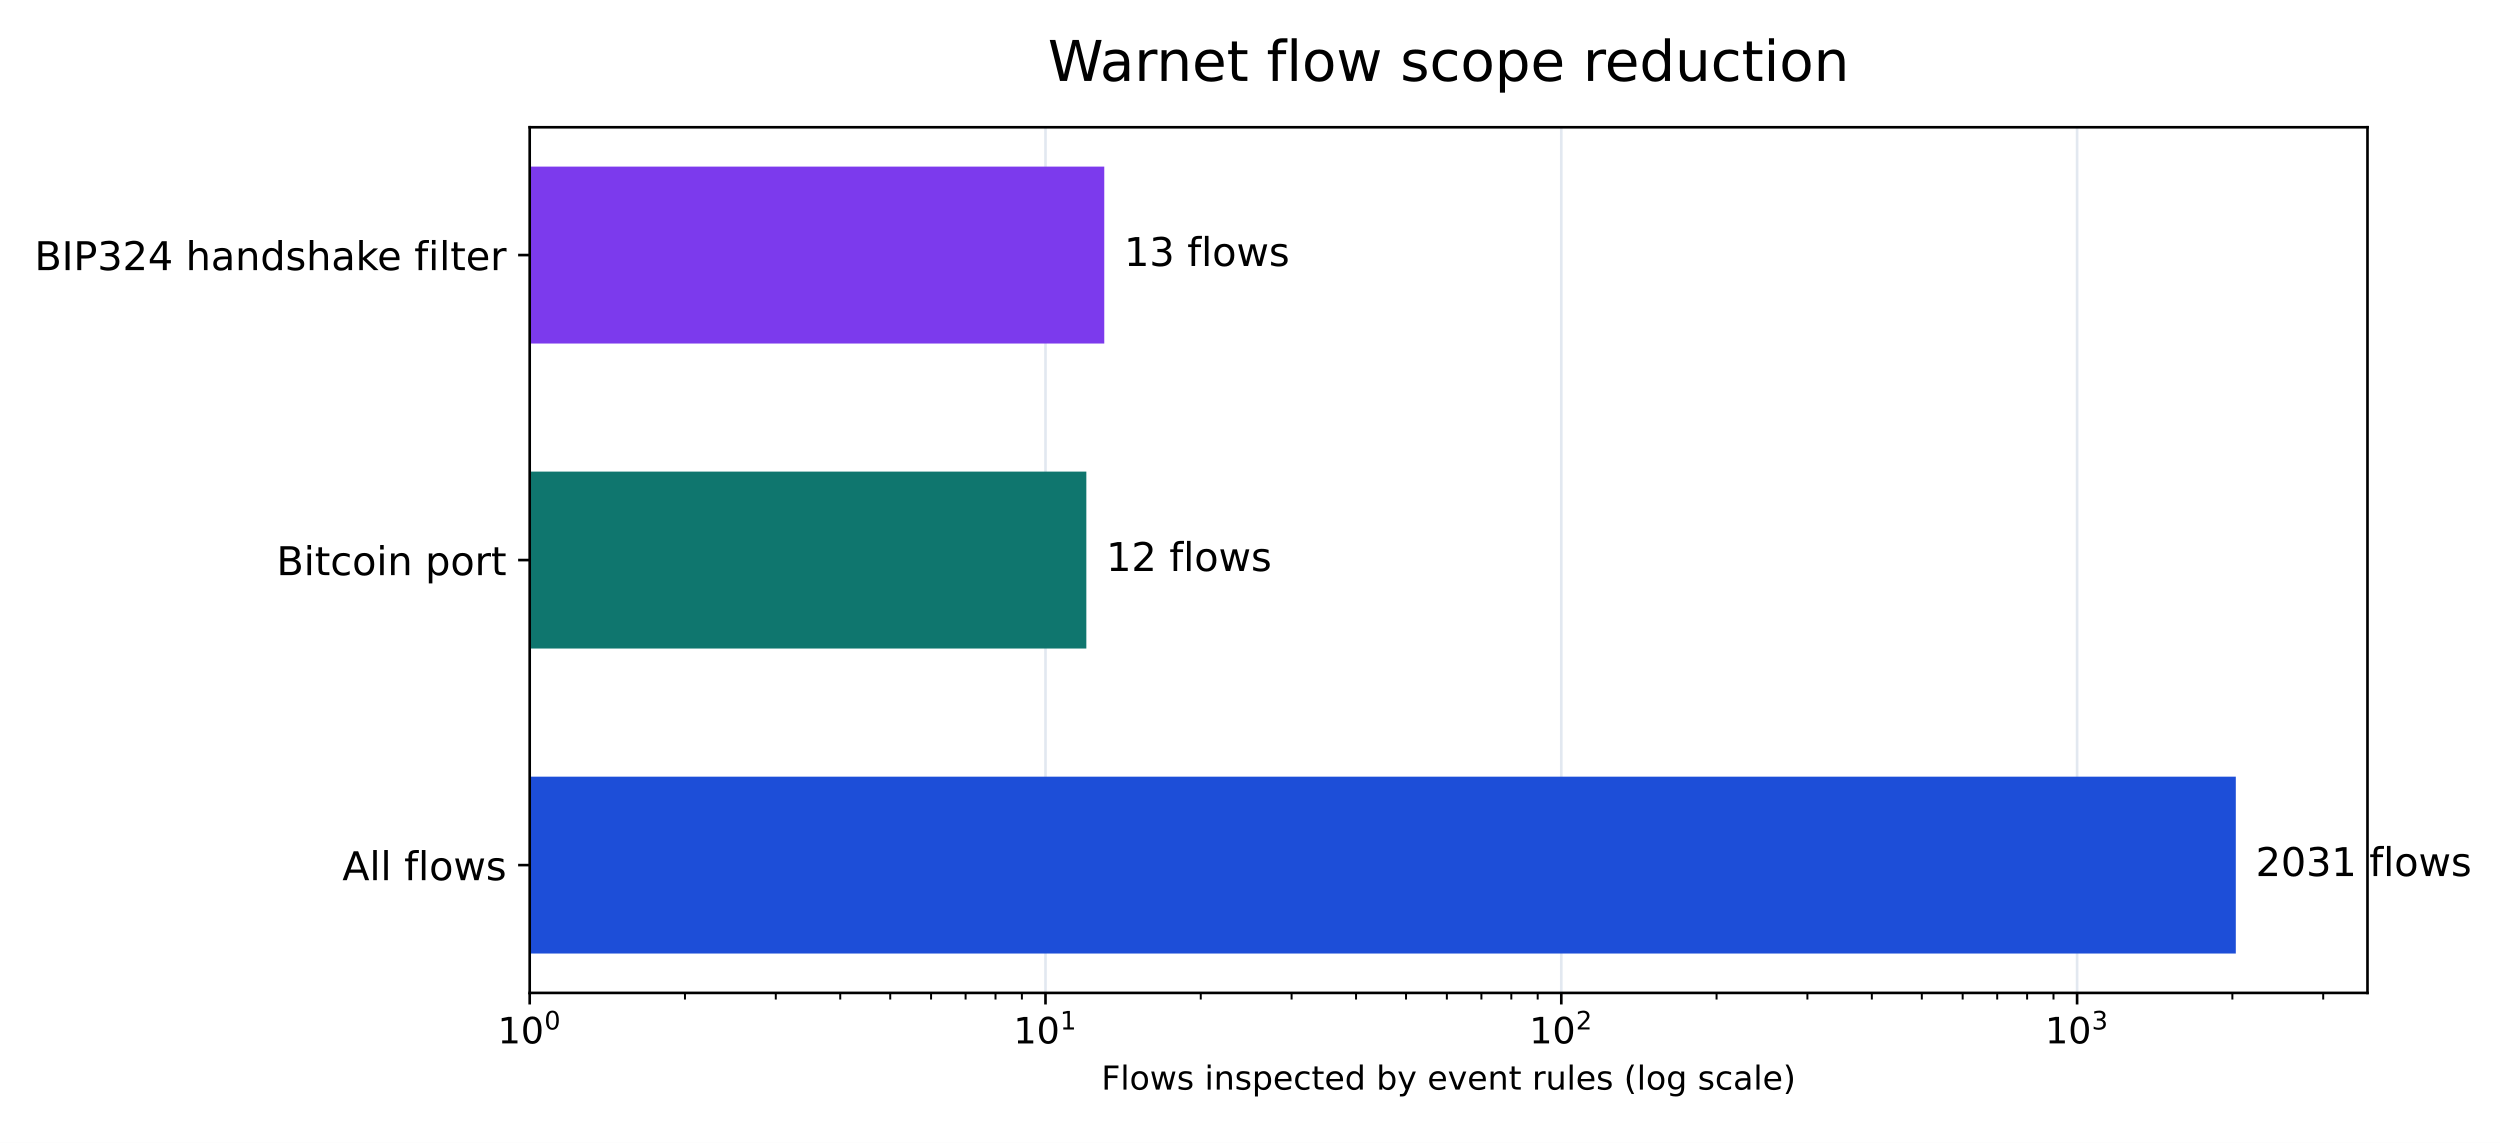
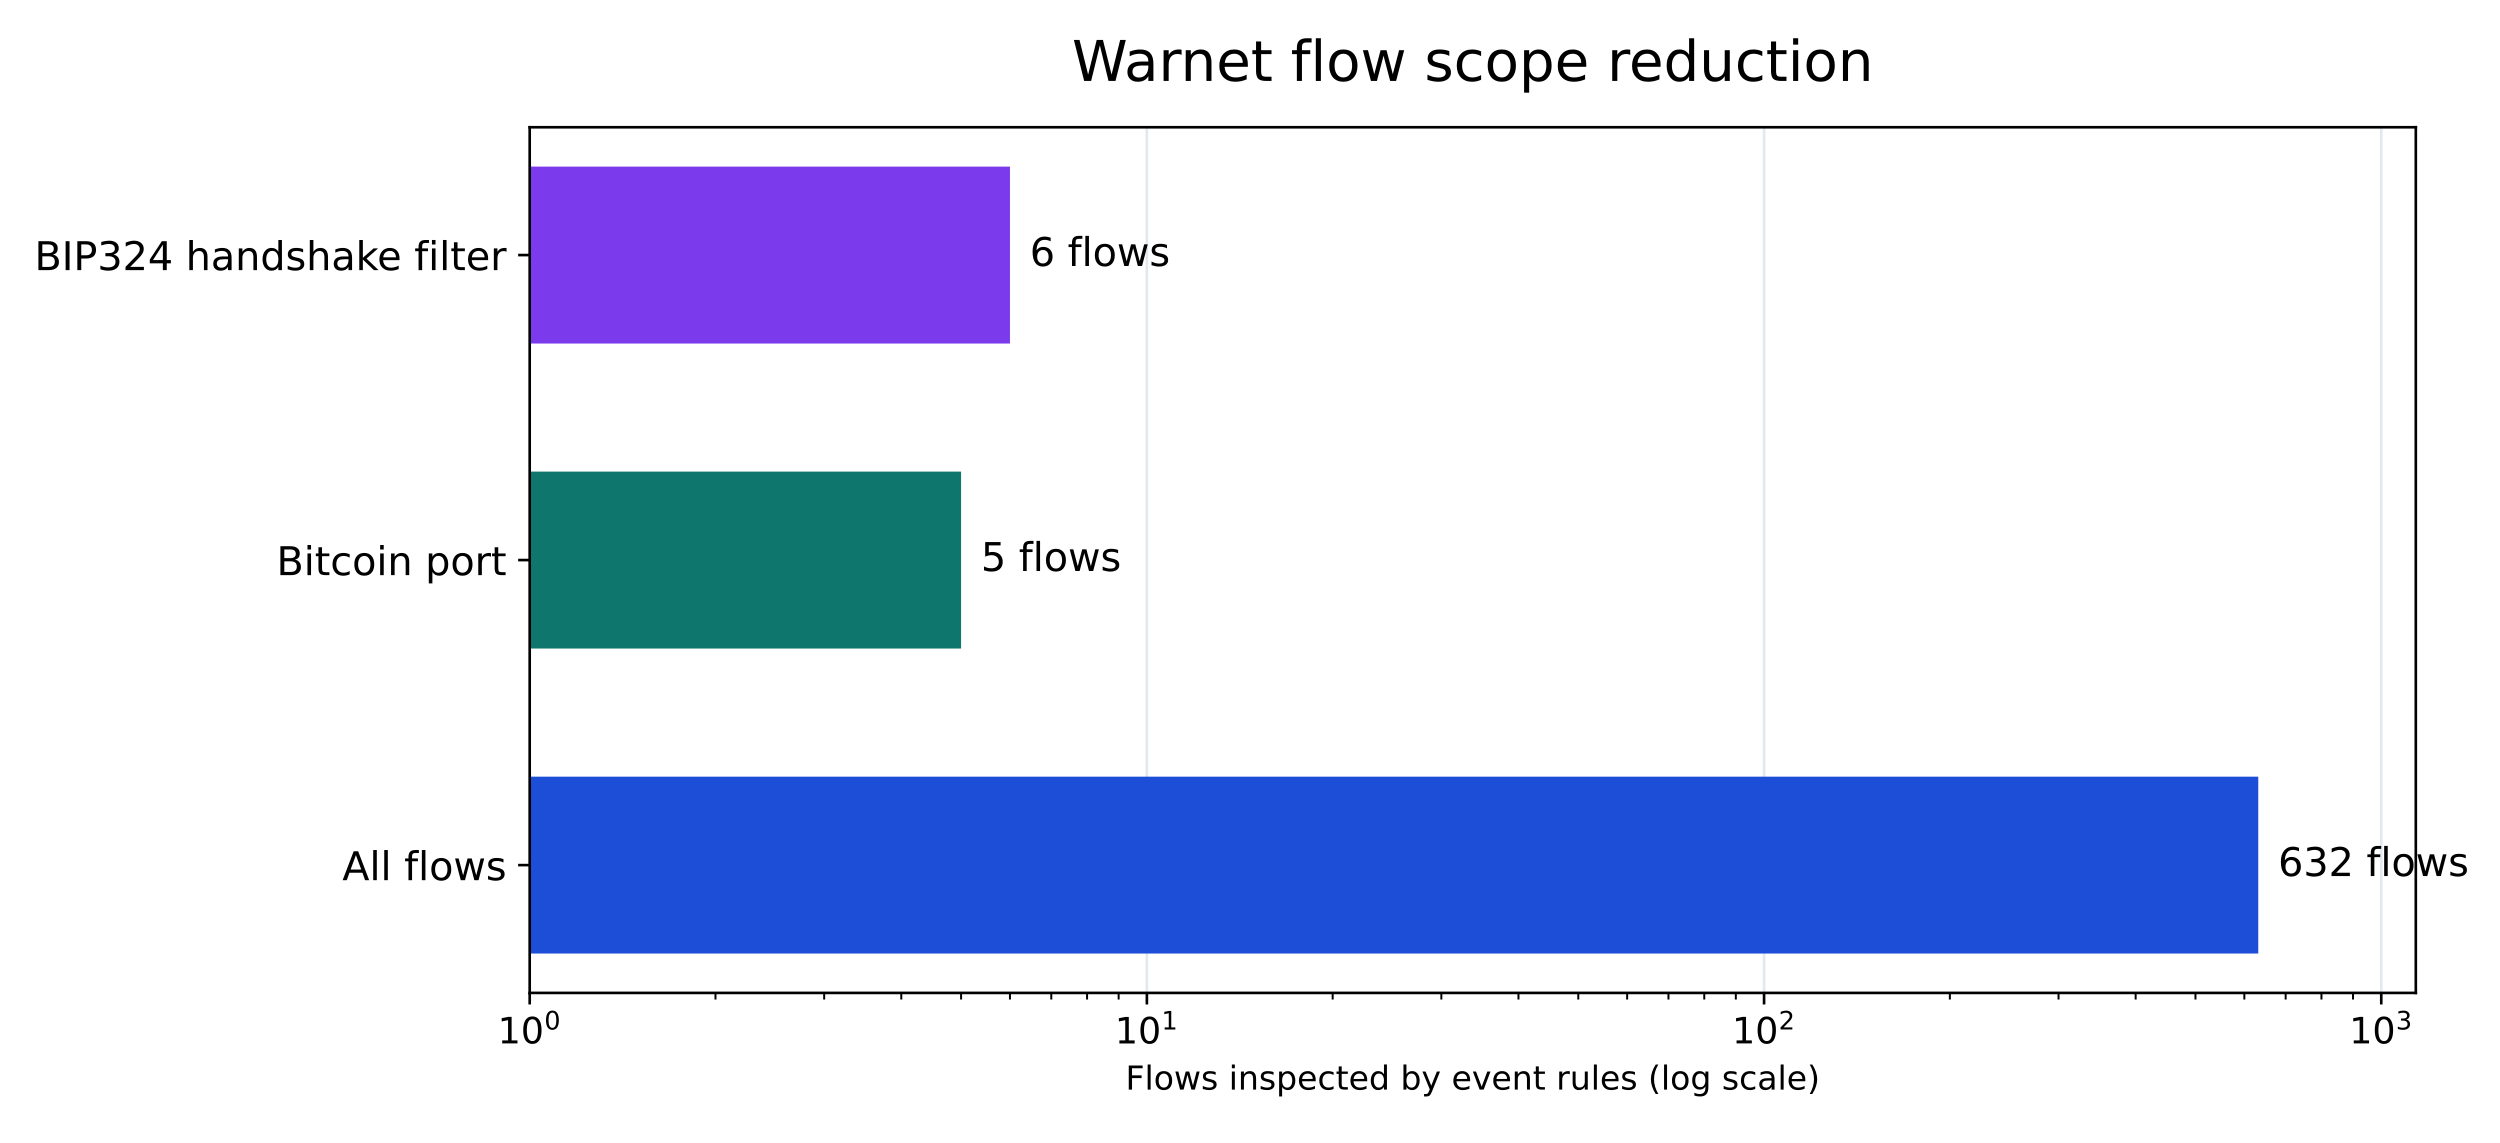
<svg xmlns="http://www.w3.org/2000/svg" xmlns:xlink="http://www.w3.org/1999/xlink" width="756pt" height="345.6pt" viewBox="0 0 756 345.6" version="1.1">
  <defs>
    <style type="text/css">*{stroke-linejoin: round; stroke-linecap: butt}</style>
  </defs>
  <g id="figure_1">
    <g id="patch_1">
      <path d="M 0 345.6 L 756 345.6 L 756 0 L 0 0 z " style="fill: #ffffff" />
    </g>
    <g id="axes_1">
      <g id="patch_2">
-         <path d="M 160.18 300.256 L 715.927 300.256 L 715.927 38.48 L 160.18 38.48 z " style="fill: #ffffff" />
+         <path d="M 160.18 300.256 L 730.541 300.256 L 730.541 38.48 L 160.18 38.48 z " style="fill: #ffffff" />
      </g>
      <g id="matplotlib.axis_1">
        <g id="xtick_1">
          <g id="line2d_1">
-             <path d="M 160.18 300.256 L 160.18 38.48 " clip-path="url(#p679a4823ff)" style="fill: none; stroke: #e2e8f0; stroke-width: 0.8; stroke-linecap: square" />
+             <path d="M 160.18 300.256 L 160.18 38.48 " clip-path="url(#p142f84b30b)" style="fill: none; stroke: #e2e8f0; stroke-width: 0.8; stroke-linecap: square" />
          </g>
          <g id="line2d_2">
            <defs>
-               <path id="m1f6cfcc15a" d="M 0 0 L 0 3.5 " style="stroke: #000000; stroke-width: 0.8" />
+               <path id="me8dff97156" d="M 0 0 L 0 3.5 " style="stroke: #000000; stroke-width: 0.8" />
            </defs>
            <g>
-               <use xlink:href="#m1f6cfcc15a" x="160.18" y="300.256" style="stroke: #000000; stroke-width: 0.8" />
+               <use xlink:href="#me8dff97156" x="160.18" y="300.256" style="stroke: #000000; stroke-width: 0.8" />
            </g>
          </g>
          <g id="text_1">
            <g transform="translate(150.5 315.6143) scale(0.11 -0.11)">
              <defs>
                <path id="DejaVuSans-31" d="M 794 531 L 1825 531 L 1825 4091 L 703 3866 L 703 4441 L 1819 4666 L 2450 4666 L 2450 531 L 3481 531 L 3481 0 L 794 0 L 794 531 z " transform="scale(0.015625)" />
                <path id="DejaVuSans-30" d="M 2034 4250 Q 1547 4250 1301 3770 Q 1056 3291 1056 2328 Q 1056 1369 1301 889 Q 1547 409 2034 409 Q 2525 409 2770 889 Q 3016 1369 3016 2328 Q 3016 3291 2770 3770 Q 2525 4250 2034 4250 z M 2034 4750 Q 2819 4750 3233 4129 Q 3647 3509 3647 2328 Q 3647 1150 3233 529 Q 2819 -91 2034 -91 Q 1250 -91 836 529 Q 422 1150 422 2328 Q 422 3509 836 4129 Q 1250 4750 2034 4750 z " transform="scale(0.015625)" />
              </defs>
              <use xlink:href="#DejaVuSans-31" transform="translate(0 0.765625)" />
              <use xlink:href="#DejaVuSans-30" transform="translate(63.62305 0.765625)" />
              <use xlink:href="#DejaVuSans-30" transform="translate(128.2031 39.04688) scale(0.7)" />
            </g>
          </g>
        </g>
        <g id="xtick_2">
          <g id="line2d_3">
-             <path d="M 316.158 300.256 L 316.158 38.48 " clip-path="url(#p679a4823ff)" style="fill: none; stroke: #e2e8f0; stroke-width: 0.8; stroke-linecap: square" />
+             <path d="M 346.817 300.256 L 346.817 38.48 " clip-path="url(#p142f84b30b)" style="fill: none; stroke: #e2e8f0; stroke-width: 0.8; stroke-linecap: square" />
          </g>
          <g id="line2d_4">
            <g>
-               <use xlink:href="#m1f6cfcc15a" x="316.158" y="300.256" style="stroke: #000000; stroke-width: 0.8" />
+               <use xlink:href="#me8dff97156" x="346.817" y="300.256" style="stroke: #000000; stroke-width: 0.8" />
            </g>
          </g>
          <g id="text_2">
-             <g transform="translate(306.4781 315.6143) scale(0.11 -0.11)">
+             <g transform="translate(337.1372 315.6143) scale(0.11 -0.11)">
              <use xlink:href="#DejaVuSans-31" transform="translate(0 0.684375)" />
              <use xlink:href="#DejaVuSans-30" transform="translate(63.62305 0.684375)" />
              <use xlink:href="#DejaVuSans-31" transform="translate(128.2031 38.96563) scale(0.7)" />
            </g>
          </g>
        </g>
        <g id="xtick_3">
          <g id="line2d_5">
-             <path d="M 472.136 300.256 L 472.136 38.48 " clip-path="url(#p679a4823ff)" style="fill: none; stroke: #e2e8f0; stroke-width: 0.8; stroke-linecap: square" />
+             <path d="M 533.454 300.256 L 533.454 38.48 " clip-path="url(#p142f84b30b)" style="fill: none; stroke: #e2e8f0; stroke-width: 0.8; stroke-linecap: square" />
          </g>
          <g id="line2d_6">
            <g>
-               <use xlink:href="#m1f6cfcc15a" x="472.136" y="300.256" style="stroke: #000000; stroke-width: 0.8" />
+               <use xlink:href="#me8dff97156" x="533.454" y="300.256" style="stroke: #000000; stroke-width: 0.8" />
            </g>
          </g>
          <g id="text_3">
-             <g transform="translate(462.4562 315.6143) scale(0.11 -0.11)">
+             <g transform="translate(523.7744 315.6143) scale(0.11 -0.11)">
              <defs>
                <path id="DejaVuSans-32" d="M 1228 531 L 3431 531 L 3431 0 L 469 0 L 469 531 Q 828 903 1448 1529 Q 2069 2156 2228 2338 Q 2531 2678 2651 2914 Q 2772 3150 2772 3378 Q 2772 3750 2511 3984 Q 2250 4219 1831 4219 Q 1534 4219 1204 4116 Q 875 4013 500 3803 L 500 4441 Q 881 4594 1212 4672 Q 1544 4750 1819 4750 Q 2544 4750 2975 4387 Q 3406 4025 3406 3419 Q 3406 3131 3298 2873 Q 3191 2616 2906 2266 Q 2828 2175 2409 1742 Q 1991 1309 1228 531 z " transform="scale(0.015625)" />
              </defs>
              <use xlink:href="#DejaVuSans-31" transform="translate(0 0.765625)" />
              <use xlink:href="#DejaVuSans-30" transform="translate(63.62305 0.765625)" />
              <use xlink:href="#DejaVuSans-32" transform="translate(128.2031 39.04688) scale(0.7)" />
            </g>
          </g>
        </g>
        <g id="xtick_4">
          <g id="line2d_7">
-             <path d="M 628.114 300.256 L 628.114 38.48 " clip-path="url(#p679a4823ff)" style="fill: none; stroke: #e2e8f0; stroke-width: 0.8; stroke-linecap: square" />
+             <path d="M 720.092 300.256 L 720.092 38.48 " clip-path="url(#p142f84b30b)" style="fill: none; stroke: #e2e8f0; stroke-width: 0.8; stroke-linecap: square" />
          </g>
          <g id="line2d_8">
            <g>
-               <use xlink:href="#m1f6cfcc15a" x="628.114" y="300.256" style="stroke: #000000; stroke-width: 0.8" />
+               <use xlink:href="#me8dff97156" x="720.092" y="300.256" style="stroke: #000000; stroke-width: 0.8" />
            </g>
          </g>
          <g id="text_4">
-             <g transform="translate(618.4343 315.6143) scale(0.11 -0.11)">
+             <g transform="translate(710.4116 315.6143) scale(0.11 -0.11)">
              <defs>
                <path id="DejaVuSans-33" d="M 2597 2516 Q 3050 2419 3304 2112 Q 3559 1806 3559 1356 Q 3559 666 3084 287 Q 2609 -91 1734 -91 Q 1441 -91 1130 -33 Q 819 25 488 141 L 488 750 Q 750 597 1062 519 Q 1375 441 1716 441 Q 2309 441 2620 675 Q 2931 909 2931 1356 Q 2931 1769 2642 2001 Q 2353 2234 1838 2234 L 1294 2234 L 1294 2753 L 1863 2753 Q 2328 2753 2575 2939 Q 2822 3125 2822 3475 Q 2822 3834 2567 4026 Q 2313 4219 1838 4219 Q 1578 4219 1281 4162 Q 984 4106 628 3988 L 628 4550 Q 988 4650 1302 4700 Q 1616 4750 1894 4750 Q 2613 4750 3031 4423 Q 3450 4097 3450 3541 Q 3450 3153 3228 2886 Q 3006 2619 2597 2516 z " transform="scale(0.015625)" />
              </defs>
              <use xlink:href="#DejaVuSans-31" transform="translate(0 0.765625)" />
              <use xlink:href="#DejaVuSans-30" transform="translate(63.62305 0.765625)" />
              <use xlink:href="#DejaVuSans-33" transform="translate(128.2031 39.04688) scale(0.7)" />
            </g>
          </g>
        </g>
        <g id="xtick_5">
          <g id="line2d_9">
            <defs>
-               <path id="m5fbe734940" d="M 0 0 L 0 2 " style="stroke: #000000; stroke-width: 0.6" />
+               <path id="m88377325c7" d="M 0 0 L 0 2 " style="stroke: #000000; stroke-width: 0.6" />
            </defs>
            <g>
-               <use xlink:href="#m5fbe734940" x="207.134" y="300.256" style="stroke: #000000; stroke-width: 0.6" />
+               <use xlink:href="#m88377325c7" x="216.363" y="300.256" style="stroke: #000000; stroke-width: 0.6" />
            </g>
          </g>
        </g>
        <g id="xtick_6">
          <g id="line2d_10">
            <g>
-               <use xlink:href="#m5fbe734940" x="234.6" y="300.256" style="stroke: #000000; stroke-width: 0.6" />
+               <use xlink:href="#m88377325c7" x="249.229" y="300.256" style="stroke: #000000; stroke-width: 0.6" />
            </g>
          </g>
        </g>
        <g id="xtick_7">
          <g id="line2d_11">
            <g>
-               <use xlink:href="#m5fbe734940" x="254.088" y="300.256" style="stroke: #000000; stroke-width: 0.6" />
+               <use xlink:href="#m88377325c7" x="272.547" y="300.256" style="stroke: #000000; stroke-width: 0.6" />
            </g>
          </g>
        </g>
        <g id="xtick_8">
          <g id="line2d_12">
            <g>
-               <use xlink:href="#m5fbe734940" x="269.204" y="300.256" style="stroke: #000000; stroke-width: 0.6" />
+               <use xlink:href="#m88377325c7" x="290.634" y="300.256" style="stroke: #000000; stroke-width: 0.6" />
            </g>
          </g>
        </g>
        <g id="xtick_9">
          <g id="line2d_13">
            <g>
-               <use xlink:href="#m5fbe734940" x="281.555" y="300.256" style="stroke: #000000; stroke-width: 0.6" />
+               <use xlink:href="#m88377325c7" x="305.412" y="300.256" style="stroke: #000000; stroke-width: 0.6" />
            </g>
          </g>
        </g>
        <g id="xtick_10">
          <g id="line2d_14">
            <g>
-               <use xlink:href="#m5fbe734940" x="291.997" y="300.256" style="stroke: #000000; stroke-width: 0.6" />
+               <use xlink:href="#m88377325c7" x="317.907" y="300.256" style="stroke: #000000; stroke-width: 0.6" />
            </g>
          </g>
        </g>
        <g id="xtick_11">
          <g id="line2d_15">
            <g>
-               <use xlink:href="#m5fbe734940" x="301.042" y="300.256" style="stroke: #000000; stroke-width: 0.6" />
+               <use xlink:href="#m88377325c7" x="328.73" y="300.256" style="stroke: #000000; stroke-width: 0.6" />
            </g>
          </g>
        </g>
        <g id="xtick_12">
          <g id="line2d_16">
            <g>
-               <use xlink:href="#m5fbe734940" x="309.021" y="300.256" style="stroke: #000000; stroke-width: 0.6" />
+               <use xlink:href="#m88377325c7" x="338.277" y="300.256" style="stroke: #000000; stroke-width: 0.6" />
            </g>
          </g>
        </g>
        <g id="xtick_13">
          <g id="line2d_17">
            <g>
-               <use xlink:href="#m5fbe734940" x="363.112" y="300.256" style="stroke: #000000; stroke-width: 0.6" />
+               <use xlink:href="#m88377325c7" x="403.001" y="300.256" style="stroke: #000000; stroke-width: 0.6" />
            </g>
          </g>
        </g>
        <g id="xtick_14">
          <g id="line2d_18">
            <g>
-               <use xlink:href="#m5fbe734940" x="390.579" y="300.256" style="stroke: #000000; stroke-width: 0.6" />
+               <use xlink:href="#m88377325c7" x="435.866" y="300.256" style="stroke: #000000; stroke-width: 0.6" />
            </g>
          </g>
        </g>
        <g id="xtick_15">
          <g id="line2d_19">
            <g>
-               <use xlink:href="#m5fbe734940" x="410.066" y="300.256" style="stroke: #000000; stroke-width: 0.6" />
+               <use xlink:href="#m88377325c7" x="459.184" y="300.256" style="stroke: #000000; stroke-width: 0.6" />
            </g>
          </g>
        </g>
        <g id="xtick_16">
          <g id="line2d_20">
            <g>
-               <use xlink:href="#m5fbe734940" x="425.182" y="300.256" style="stroke: #000000; stroke-width: 0.6" />
+               <use xlink:href="#m88377325c7" x="477.271" y="300.256" style="stroke: #000000; stroke-width: 0.6" />
            </g>
          </g>
        </g>
        <g id="xtick_17">
          <g id="line2d_21">
            <g>
-               <use xlink:href="#m5fbe734940" x="437.533" y="300.256" style="stroke: #000000; stroke-width: 0.6" />
+               <use xlink:href="#m88377325c7" x="492.049" y="300.256" style="stroke: #000000; stroke-width: 0.6" />
            </g>
          </g>
        </g>
        <g id="xtick_18">
          <g id="line2d_22">
            <g>
-               <use xlink:href="#m5fbe734940" x="447.975" y="300.256" style="stroke: #000000; stroke-width: 0.6" />
+               <use xlink:href="#m88377325c7" x="504.544" y="300.256" style="stroke: #000000; stroke-width: 0.6" />
            </g>
          </g>
        </g>
        <g id="xtick_19">
          <g id="line2d_23">
            <g>
-               <use xlink:href="#m5fbe734940" x="457.02" y="300.256" style="stroke: #000000; stroke-width: 0.6" />
+               <use xlink:href="#m88377325c7" x="515.367" y="300.256" style="stroke: #000000; stroke-width: 0.6" />
            </g>
          </g>
        </g>
        <g id="xtick_20">
          <g id="line2d_24">
            <g>
-               <use xlink:href="#m5fbe734940" x="464.999" y="300.256" style="stroke: #000000; stroke-width: 0.6" />
+               <use xlink:href="#m88377325c7" x="524.914" y="300.256" style="stroke: #000000; stroke-width: 0.6" />
            </g>
          </g>
        </g>
        <g id="xtick_21">
          <g id="line2d_25">
            <g>
-               <use xlink:href="#m5fbe734940" x="519.09" y="300.256" style="stroke: #000000; stroke-width: 0.6" />
+               <use xlink:href="#m88377325c7" x="589.638" y="300.256" style="stroke: #000000; stroke-width: 0.6" />
            </g>
          </g>
        </g>
        <g id="xtick_22">
          <g id="line2d_26">
            <g>
-               <use xlink:href="#m5fbe734940" x="546.557" y="300.256" style="stroke: #000000; stroke-width: 0.6" />
+               <use xlink:href="#m88377325c7" x="622.503" y="300.256" style="stroke: #000000; stroke-width: 0.6" />
            </g>
          </g>
        </g>
        <g id="xtick_23">
          <g id="line2d_27">
            <g>
-               <use xlink:href="#m5fbe734940" x="566.044" y="300.256" style="stroke: #000000; stroke-width: 0.6" />
+               <use xlink:href="#m88377325c7" x="645.821" y="300.256" style="stroke: #000000; stroke-width: 0.6" />
            </g>
          </g>
        </g>
        <g id="xtick_24">
          <g id="line2d_28">
            <g>
-               <use xlink:href="#m5fbe734940" x="581.16" y="300.256" style="stroke: #000000; stroke-width: 0.6" />
+               <use xlink:href="#m88377325c7" x="663.908" y="300.256" style="stroke: #000000; stroke-width: 0.6" />
            </g>
          </g>
        </g>
        <g id="xtick_25">
          <g id="line2d_29">
            <g>
-               <use xlink:href="#m5fbe734940" x="593.511" y="300.256" style="stroke: #000000; stroke-width: 0.6" />
+               <use xlink:href="#m88377325c7" x="678.686" y="300.256" style="stroke: #000000; stroke-width: 0.6" />
            </g>
          </g>
        </g>
        <g id="xtick_26">
          <g id="line2d_30">
            <g>
-               <use xlink:href="#m5fbe734940" x="603.953" y="300.256" style="stroke: #000000; stroke-width: 0.6" />
+               <use xlink:href="#m88377325c7" x="691.181" y="300.256" style="stroke: #000000; stroke-width: 0.6" />
            </g>
          </g>
        </g>
        <g id="xtick_27">
          <g id="line2d_31">
            <g>
-               <use xlink:href="#m5fbe734940" x="612.998" y="300.256" style="stroke: #000000; stroke-width: 0.6" />
+               <use xlink:href="#m88377325c7" x="702.005" y="300.256" style="stroke: #000000; stroke-width: 0.6" />
            </g>
          </g>
        </g>
        <g id="xtick_28">
          <g id="line2d_32">
            <g>
-               <use xlink:href="#m5fbe734940" x="620.977" y="300.256" style="stroke: #000000; stroke-width: 0.6" />
-             </g>
-           </g>
-         </g>
-         <g id="xtick_29">
-           <g id="line2d_33">
-             <g>
-               <use xlink:href="#m5fbe734940" x="675.068" y="300.256" style="stroke: #000000; stroke-width: 0.6" />
-             </g>
-           </g>
-         </g>
-         <g id="xtick_30">
-           <g id="line2d_34">
-             <g>
-               <use xlink:href="#m5fbe734940" x="702.535" y="300.256" style="stroke: #000000; stroke-width: 0.6" />
+               <use xlink:href="#m88377325c7" x="711.552" y="300.256" style="stroke: #000000; stroke-width: 0.6" />
            </g>
          </g>
        </g>
        <g id="text_5">
-           <g transform="translate(333.0505 329.5004) scale(0.1 -0.1)">
+           <g transform="translate(340.3575 329.5004) scale(0.1 -0.1)">
            <defs>
              <path id="DejaVuSans-46" d="M 628 4666 L 3309 4666 L 3309 4134 L 1259 4134 L 1259 2759 L 3109 2759 L 3109 2228 L 1259 2228 L 1259 0 L 628 0 L 628 4666 z " transform="scale(0.015625)" />
              <path id="DejaVuSans-6c" d="M 603 4863 L 1178 4863 L 1178 0 L 603 0 L 603 4863 z " transform="scale(0.015625)" />
              <path id="DejaVuSans-6f" d="M 1959 3097 Q 1497 3097 1228 2736 Q 959 2375 959 1747 Q 959 1119 1226 758 Q 1494 397 1959 397 Q 2419 397 2687 759 Q 2956 1122 2956 1747 Q 2956 2369 2687 2733 Q 2419 3097 1959 3097 z M 1959 3584 Q 2709 3584 3137 3096 Q 3566 2609 3566 1747 Q 3566 888 3137 398 Q 2709 -91 1959 -91 Q 1206 -91 779 398 Q 353 888 353 1747 Q 353 2609 779 3096 Q 1206 3584 1959 3584 z " transform="scale(0.015625)" />
              <path id="DejaVuSans-77" d="M 269 3500 L 844 3500 L 1563 769 L 2278 3500 L 2956 3500 L 3675 769 L 4391 3500 L 4966 3500 L 4050 0 L 3372 0 L 2619 2869 L 1863 0 L 1184 0 L 269 3500 z " transform="scale(0.015625)" />
              <path id="DejaVuSans-73" d="M 2834 3397 L 2834 2853 Q 2591 2978 2328 3040 Q 2066 3103 1784 3103 Q 1356 3103 1142 2972 Q 928 2841 928 2578 Q 928 2378 1081 2264 Q 1234 2150 1697 2047 L 1894 2003 Q 2506 1872 2764 1633 Q 3022 1394 3022 966 Q 3022 478 2636 193 Q 2250 -91 1575 -91 Q 1294 -91 989 -36 Q 684 19 347 128 L 347 722 Q 666 556 975 473 Q 1284 391 1588 391 Q 1994 391 2212 530 Q 2431 669 2431 922 Q 2431 1156 2273 1281 Q 2116 1406 1581 1522 L 1381 1569 Q 847 1681 609 1914 Q 372 2147 372 2553 Q 372 3047 722 3315 Q 1072 3584 1716 3584 Q 2034 3584 2315 3537 Q 2597 3491 2834 3397 z " transform="scale(0.015625)" />
              <path id="DejaVuSans-20" transform="scale(0.015625)" />
              <path id="DejaVuSans-69" d="M 603 3500 L 1178 3500 L 1178 0 L 603 0 L 603 3500 z M 603 4863 L 1178 4863 L 1178 4134 L 603 4134 L 603 4863 z " transform="scale(0.015625)" />
              <path id="DejaVuSans-6e" d="M 3513 2113 L 3513 0 L 2938 0 L 2938 2094 Q 2938 2591 2744 2837 Q 2550 3084 2163 3084 Q 1697 3084 1428 2787 Q 1159 2491 1159 1978 L 1159 0 L 581 0 L 581 3500 L 1159 3500 L 1159 2956 Q 1366 3272 1645 3428 Q 1925 3584 2291 3584 Q 2894 3584 3203 3211 Q 3513 2838 3513 2113 z " transform="scale(0.015625)" />
              <path id="DejaVuSans-70" d="M 1159 525 L 1159 -1331 L 581 -1331 L 581 3500 L 1159 3500 L 1159 2969 Q 1341 3281 1617 3432 Q 1894 3584 2278 3584 Q 2916 3584 3314 3078 Q 3713 2572 3713 1747 Q 3713 922 3314 415 Q 2916 -91 2278 -91 Q 1894 -91 1617 61 Q 1341 213 1159 525 z M 3116 1747 Q 3116 2381 2855 2742 Q 2594 3103 2138 3103 Q 1681 3103 1420 2742 Q 1159 2381 1159 1747 Q 1159 1113 1420 752 Q 1681 391 2138 391 Q 2594 391 2855 752 Q 3116 1113 3116 1747 z " transform="scale(0.015625)" />
              <path id="DejaVuSans-65" d="M 3597 1894 L 3597 1613 L 953 1613 Q 991 1019 1311 708 Q 1631 397 2203 397 Q 2534 397 2845 478 Q 3156 559 3463 722 L 3463 178 Q 3153 47 2828 -22 Q 2503 -91 2169 -91 Q 1331 -91 842 396 Q 353 884 353 1716 Q 353 2575 817 3079 Q 1281 3584 2069 3584 Q 2775 3584 3186 3129 Q 3597 2675 3597 1894 z M 3022 2063 Q 3016 2534 2758 2815 Q 2500 3097 2075 3097 Q 1594 3097 1305 2825 Q 1016 2553 972 2059 L 3022 2063 z " transform="scale(0.015625)" />
              <path id="DejaVuSans-63" d="M 3122 3366 L 3122 2828 Q 2878 2963 2633 3030 Q 2388 3097 2138 3097 Q 1578 3097 1268 2742 Q 959 2388 959 1747 Q 959 1106 1268 751 Q 1578 397 2138 397 Q 2388 397 2633 464 Q 2878 531 3122 666 L 3122 134 Q 2881 22 2623 -34 Q 2366 -91 2075 -91 Q 1284 -91 818 406 Q 353 903 353 1747 Q 353 2603 823 3093 Q 1294 3584 2113 3584 Q 2378 3584 2631 3529 Q 2884 3475 3122 3366 z " transform="scale(0.015625)" />
              <path id="DejaVuSans-74" d="M 1172 4494 L 1172 3500 L 2356 3500 L 2356 3053 L 1172 3053 L 1172 1153 Q 1172 725 1289 603 Q 1406 481 1766 481 L 2356 481 L 2356 0 L 1766 0 Q 1100 0 847 248 Q 594 497 594 1153 L 594 3053 L 172 3053 L 172 3500 L 594 3500 L 594 4494 L 1172 4494 z " transform="scale(0.015625)" />
              <path id="DejaVuSans-64" d="M 2906 2969 L 2906 4863 L 3481 4863 L 3481 0 L 2906 0 L 2906 525 Q 2725 213 2448 61 Q 2172 -91 1784 -91 Q 1150 -91 751 415 Q 353 922 353 1747 Q 353 2572 751 3078 Q 1150 3584 1784 3584 Q 2172 3584 2448 3432 Q 2725 3281 2906 2969 z M 947 1747 Q 947 1113 1208 752 Q 1469 391 1925 391 Q 2381 391 2643 752 Q 2906 1113 2906 1747 Q 2906 2381 2643 2742 Q 2381 3103 1925 3103 Q 1469 3103 1208 2742 Q 947 2381 947 1747 z " transform="scale(0.015625)" />
              <path id="DejaVuSans-62" d="M 3116 1747 Q 3116 2381 2855 2742 Q 2594 3103 2138 3103 Q 1681 3103 1420 2742 Q 1159 2381 1159 1747 Q 1159 1113 1420 752 Q 1681 391 2138 391 Q 2594 391 2855 752 Q 3116 1113 3116 1747 z M 1159 2969 Q 1341 3281 1617 3432 Q 1894 3584 2278 3584 Q 2916 3584 3314 3078 Q 3713 2572 3713 1747 Q 3713 922 3314 415 Q 2916 -91 2278 -91 Q 1894 -91 1617 61 Q 1341 213 1159 525 L 1159 0 L 581 0 L 581 4863 L 1159 4863 L 1159 2969 z " transform="scale(0.015625)" />
              <path id="DejaVuSans-79" d="M 2059 -325 Q 1816 -950 1584 -1140 Q 1353 -1331 966 -1331 L 506 -1331 L 506 -850 L 844 -850 Q 1081 -850 1212 -737 Q 1344 -625 1503 -206 L 1606 56 L 191 3500 L 800 3500 L 1894 763 L 2988 3500 L 3597 3500 L 2059 -325 z " transform="scale(0.015625)" />
              <path id="DejaVuSans-76" d="M 191 3500 L 800 3500 L 1894 563 L 2988 3500 L 3597 3500 L 2284 0 L 1503 0 L 191 3500 z " transform="scale(0.015625)" />
              <path id="DejaVuSans-72" d="M 2631 2963 Q 2534 3019 2420 3045 Q 2306 3072 2169 3072 Q 1681 3072 1420 2755 Q 1159 2438 1159 1844 L 1159 0 L 581 0 L 581 3500 L 1159 3500 L 1159 2956 Q 1341 3275 1631 3429 Q 1922 3584 2338 3584 Q 2397 3584 2469 3576 Q 2541 3569 2628 3553 L 2631 2963 z " transform="scale(0.015625)" />
              <path id="DejaVuSans-75" d="M 544 1381 L 544 3500 L 1119 3500 L 1119 1403 Q 1119 906 1312 657 Q 1506 409 1894 409 Q 2359 409 2629 706 Q 2900 1003 2900 1516 L 2900 3500 L 3475 3500 L 3475 0 L 2900 0 L 2900 538 Q 2691 219 2414 64 Q 2138 -91 1772 -91 Q 1169 -91 856 284 Q 544 659 544 1381 z M 1991 3584 L 1991 3584 z " transform="scale(0.015625)" />
              <path id="DejaVuSans-28" d="M 1984 4856 Q 1566 4138 1362 3434 Q 1159 2731 1159 2009 Q 1159 1288 1364 580 Q 1569 -128 1984 -844 L 1484 -844 Q 1016 -109 783 600 Q 550 1309 550 2009 Q 550 2706 781 3412 Q 1013 4119 1484 4856 L 1984 4856 z " transform="scale(0.015625)" />
              <path id="DejaVuSans-67" d="M 2906 1791 Q 2906 2416 2648 2759 Q 2391 3103 1925 3103 Q 1463 3103 1205 2759 Q 947 2416 947 1791 Q 947 1169 1205 825 Q 1463 481 1925 481 Q 2391 481 2648 825 Q 2906 1169 2906 1791 z M 3481 434 Q 3481 -459 3084 -895 Q 2688 -1331 1869 -1331 Q 1566 -1331 1297 -1286 Q 1028 -1241 775 -1147 L 775 -588 Q 1028 -725 1275 -790 Q 1522 -856 1778 -856 Q 2344 -856 2625 -561 Q 2906 -266 2906 331 L 2906 616 Q 2728 306 2450 153 Q 2172 0 1784 0 Q 1141 0 747 490 Q 353 981 353 1791 Q 353 2603 747 3093 Q 1141 3584 1784 3584 Q 2172 3584 2450 3431 Q 2728 3278 2906 2969 L 2906 3500 L 3481 3500 L 3481 434 z " transform="scale(0.015625)" />
              <path id="DejaVuSans-61" d="M 2194 1759 Q 1497 1759 1228 1600 Q 959 1441 959 1056 Q 959 750 1161 570 Q 1363 391 1709 391 Q 2188 391 2477 730 Q 2766 1069 2766 1631 L 2766 1759 L 2194 1759 z M 3341 1997 L 3341 0 L 2766 0 L 2766 531 Q 2569 213 2275 61 Q 1981 -91 1556 -91 Q 1019 -91 701 211 Q 384 513 384 1019 Q 384 1609 779 1909 Q 1175 2209 1959 2209 L 2766 2209 L 2766 2266 Q 2766 2663 2505 2880 Q 2244 3097 1772 3097 Q 1472 3097 1187 3025 Q 903 2953 641 2809 L 641 3341 Q 956 3463 1253 3523 Q 1550 3584 1831 3584 Q 2591 3584 2966 3190 Q 3341 2797 3341 1997 z " transform="scale(0.015625)" />
              <path id="DejaVuSans-29" d="M 513 4856 L 1013 4856 Q 1481 4119 1714 3412 Q 1947 2706 1947 2009 Q 1947 1309 1714 600 Q 1481 -109 1013 -844 L 513 -844 Q 928 -128 1133 580 Q 1338 1288 1338 2009 Q 1338 2731 1133 3434 Q 928 4138 513 4856 z " transform="scale(0.015625)" />
            </defs>
            <use xlink:href="#DejaVuSans-46" />
            <use xlink:href="#DejaVuSans-6c" transform="translate(57.51953 0)" />
            <use xlink:href="#DejaVuSans-6f" transform="translate(85.30273 0)" />
            <use xlink:href="#DejaVuSans-77" transform="translate(146.4844 0)" />
            <use xlink:href="#DejaVuSans-73" transform="translate(228.2715 0)" />
            <use xlink:href="#DejaVuSans-20" transform="translate(280.3711 0)" />
            <use xlink:href="#DejaVuSans-69" transform="translate(312.1582 0)" />
            <use xlink:href="#DejaVuSans-6e" transform="translate(339.9414 0)" />
            <use xlink:href="#DejaVuSans-73" transform="translate(403.3203 0)" />
            <use xlink:href="#DejaVuSans-70" transform="translate(455.4199 0)" />
            <use xlink:href="#DejaVuSans-65" transform="translate(518.8965 0)" />
            <use xlink:href="#DejaVuSans-63" transform="translate(580.4199 0)" />
            <use xlink:href="#DejaVuSans-74" transform="translate(635.4004 0)" />
            <use xlink:href="#DejaVuSans-65" transform="translate(674.6094 0)" />
            <use xlink:href="#DejaVuSans-64" transform="translate(736.1328 0)" />
            <use xlink:href="#DejaVuSans-20" transform="translate(799.6094 0)" />
            <use xlink:href="#DejaVuSans-62" transform="translate(831.3965 0)" />
            <use xlink:href="#DejaVuSans-79" transform="translate(894.873 0)" />
            <use xlink:href="#DejaVuSans-20" transform="translate(954.0527 0)" />
            <use xlink:href="#DejaVuSans-65" transform="translate(985.8398 0)" />
            <use xlink:href="#DejaVuSans-76" transform="translate(1047.363 0)" />
            <use xlink:href="#DejaVuSans-65" transform="translate(1106.543 0)" />
            <use xlink:href="#DejaVuSans-6e" transform="translate(1168.066 0)" />
            <use xlink:href="#DejaVuSans-74" transform="translate(1231.445 0)" />
            <use xlink:href="#DejaVuSans-20" transform="translate(1270.654 0)" />
            <use xlink:href="#DejaVuSans-72" transform="translate(1302.441 0)" />
            <use xlink:href="#DejaVuSans-75" transform="translate(1343.555 0)" />
            <use xlink:href="#DejaVuSans-6c" transform="translate(1406.934 0)" />
            <use xlink:href="#DejaVuSans-65" transform="translate(1434.717 0)" />
            <use xlink:href="#DejaVuSans-73" transform="translate(1496.24 0)" />
            <use xlink:href="#DejaVuSans-20" transform="translate(1548.34 0)" />
            <use xlink:href="#DejaVuSans-28" transform="translate(1580.127 0)" />
            <use xlink:href="#DejaVuSans-6c" transform="translate(1619.141 0)" />
            <use xlink:href="#DejaVuSans-6f" transform="translate(1646.924 0)" />
            <use xlink:href="#DejaVuSans-67" transform="translate(1708.105 0)" />
            <use xlink:href="#DejaVuSans-20" transform="translate(1771.582 0)" />
            <use xlink:href="#DejaVuSans-73" transform="translate(1803.369 0)" />
            <use xlink:href="#DejaVuSans-63" transform="translate(1855.469 0)" />
            <use xlink:href="#DejaVuSans-61" transform="translate(1910.449 0)" />
            <use xlink:href="#DejaVuSans-6c" transform="translate(1971.729 0)" />
            <use xlink:href="#DejaVuSans-65" transform="translate(1999.512 0)" />
            <use xlink:href="#DejaVuSans-29" transform="translate(2061.035 0)" />
          </g>
        </g>
      </g>
      <g id="matplotlib.axis_2">
        <g id="ytick_1">
-           <g id="line2d_35">
+           <g id="line2d_33">
            <defs>
-               <path id="m71be02bbab" d="M 0 0 L -3.5 0 " style="stroke: #000000; stroke-width: 0.8" />
+               <path id="m2ad5b00fbe" d="M 0 0 L -3.5 0 " style="stroke: #000000; stroke-width: 0.8" />
            </defs>
            <g>
-               <use xlink:href="#m71be02bbab" x="160.18" y="261.608" style="stroke: #000000; stroke-width: 0.8" />
+               <use xlink:href="#m2ad5b00fbe" x="160.18" y="261.608" style="stroke: #000000; stroke-width: 0.8" />
            </g>
          </g>
          <g id="text_6">
            <g transform="translate(103.5244 266.1667) scale(0.12 -0.12)">
              <defs>
                <path id="DejaVuSans-41" d="M 2188 4044 L 1331 1722 L 3047 1722 L 2188 4044 z M 1831 4666 L 2547 4666 L 4325 0 L 3669 0 L 3244 1197 L 1141 1197 L 716 0 L 50 0 L 1831 4666 z " transform="scale(0.015625)" />
                <path id="DejaVuSans-66" d="M 2375 4863 L 2375 4384 L 1825 4384 Q 1516 4384 1395 4259 Q 1275 4134 1275 3809 L 1275 3500 L 2222 3500 L 2222 3053 L 1275 3053 L 1275 0 L 697 0 L 697 3053 L 147 3053 L 147 3500 L 697 3500 L 697 3744 Q 697 4328 969 4595 Q 1241 4863 1831 4863 L 2375 4863 z " transform="scale(0.015625)" />
              </defs>
              <use xlink:href="#DejaVuSans-41" />
              <use xlink:href="#DejaVuSans-6c" transform="translate(68.4082 0)" />
              <use xlink:href="#DejaVuSans-6c" transform="translate(96.19141 0)" />
              <use xlink:href="#DejaVuSans-20" transform="translate(123.9746 0)" />
              <use xlink:href="#DejaVuSans-66" transform="translate(155.7617 0)" />
              <use xlink:href="#DejaVuSans-6c" transform="translate(190.9668 0)" />
              <use xlink:href="#DejaVuSans-6f" transform="translate(218.75 0)" />
              <use xlink:href="#DejaVuSans-77" transform="translate(279.9316 0)" />
              <use xlink:href="#DejaVuSans-73" transform="translate(361.7188 0)" />
            </g>
          </g>
        </g>
        <g id="ytick_2">
-           <g id="line2d_36">
-             <g>
-               <use xlink:href="#m71be02bbab" x="160.18" y="169.368" style="stroke: #000000; stroke-width: 0.8" />
+           <g id="line2d_34">
+             <g>
+               <use xlink:href="#m2ad5b00fbe" x="160.18" y="169.368" style="stroke: #000000; stroke-width: 0.8" />
            </g>
          </g>
          <g id="text_7">
            <g transform="translate(83.6175 173.9271) scale(0.12 -0.12)">
              <defs>
                <path id="DejaVuSans-42" d="M 1259 2228 L 1259 519 L 2272 519 Q 2781 519 3026 730 Q 3272 941 3272 1375 Q 3272 1813 3026 2020 Q 2781 2228 2272 2228 L 1259 2228 z M 1259 4147 L 1259 2741 L 2194 2741 Q 2656 2741 2882 2914 Q 3109 3088 3109 3444 Q 3109 3797 2882 3972 Q 2656 4147 2194 4147 L 1259 4147 z M 628 4666 L 2241 4666 Q 2963 4666 3353 4366 Q 3744 4066 3744 3513 Q 3744 3084 3544 2831 Q 3344 2578 2956 2516 Q 3422 2416 3680 2098 Q 3938 1781 3938 1306 Q 3938 681 3513 340 Q 3088 0 2303 0 L 628 0 L 628 4666 z " transform="scale(0.015625)" />
              </defs>
              <use xlink:href="#DejaVuSans-42" />
              <use xlink:href="#DejaVuSans-69" transform="translate(68.60352 0)" />
              <use xlink:href="#DejaVuSans-74" transform="translate(96.38672 0)" />
              <use xlink:href="#DejaVuSans-63" transform="translate(135.5957 0)" />
              <use xlink:href="#DejaVuSans-6f" transform="translate(190.5762 0)" />
              <use xlink:href="#DejaVuSans-69" transform="translate(251.7578 0)" />
              <use xlink:href="#DejaVuSans-6e" transform="translate(279.541 0)" />
              <use xlink:href="#DejaVuSans-20" transform="translate(342.9199 0)" />
              <use xlink:href="#DejaVuSans-70" transform="translate(374.707 0)" />
              <use xlink:href="#DejaVuSans-6f" transform="translate(438.1836 0)" />
              <use xlink:href="#DejaVuSans-72" transform="translate(499.3652 0)" />
              <use xlink:href="#DejaVuSans-74" transform="translate(540.4785 0)" />
            </g>
          </g>
        </g>
        <g id="ytick_3">
-           <g id="line2d_37">
-             <g>
-               <use xlink:href="#m71be02bbab" x="160.18" y="77.128" style="stroke: #000000; stroke-width: 0.8" />
+           <g id="line2d_35">
+             <g>
+               <use xlink:href="#m2ad5b00fbe" x="160.18" y="77.128" style="stroke: #000000; stroke-width: 0.8" />
            </g>
          </g>
          <g id="text_8">
            <g transform="translate(10.43625 81.68746) scale(0.12 -0.12)">
              <defs>
                <path id="DejaVuSans-49" d="M 628 4666 L 1259 4666 L 1259 0 L 628 0 L 628 4666 z " transform="scale(0.015625)" />
                <path id="DejaVuSans-50" d="M 1259 4147 L 1259 2394 L 2053 2394 Q 2494 2394 2734 2622 Q 2975 2850 2975 3272 Q 2975 3691 2734 3919 Q 2494 4147 2053 4147 L 1259 4147 z M 628 4666 L 2053 4666 Q 2838 4666 3239 4311 Q 3641 3956 3641 3272 Q 3641 2581 3239 2228 Q 2838 1875 2053 1875 L 1259 1875 L 1259 0 L 628 0 L 628 4666 z " transform="scale(0.015625)" />
                <path id="DejaVuSans-34" d="M 2419 4116 L 825 1625 L 2419 1625 L 2419 4116 z M 2253 4666 L 3047 4666 L 3047 1625 L 3713 1625 L 3713 1100 L 3047 1100 L 3047 0 L 2419 0 L 2419 1100 L 313 1100 L 313 1709 L 2253 4666 z " transform="scale(0.015625)" />
                <path id="DejaVuSans-68" d="M 3513 2113 L 3513 0 L 2938 0 L 2938 2094 Q 2938 2591 2744 2837 Q 2550 3084 2163 3084 Q 1697 3084 1428 2787 Q 1159 2491 1159 1978 L 1159 0 L 581 0 L 581 4863 L 1159 4863 L 1159 2956 Q 1366 3272 1645 3428 Q 1925 3584 2291 3584 Q 2894 3584 3203 3211 Q 3513 2838 3513 2113 z " transform="scale(0.015625)" />
                <path id="DejaVuSans-6b" d="M 581 4863 L 1159 4863 L 1159 1991 L 2875 3500 L 3609 3500 L 1753 1863 L 3688 0 L 2938 0 L 1159 1709 L 1159 0 L 581 0 L 581 4863 z " transform="scale(0.015625)" />
              </defs>
              <use xlink:href="#DejaVuSans-42" />
              <use xlink:href="#DejaVuSans-49" transform="translate(68.60352 0)" />
              <use xlink:href="#DejaVuSans-50" transform="translate(98.0957 0)" />
              <use xlink:href="#DejaVuSans-33" transform="translate(158.3984 0)" />
              <use xlink:href="#DejaVuSans-32" transform="translate(222.0215 0)" />
              <use xlink:href="#DejaVuSans-34" transform="translate(285.6445 0)" />
              <use xlink:href="#DejaVuSans-20" transform="translate(349.2676 0)" />
              <use xlink:href="#DejaVuSans-68" transform="translate(381.0547 0)" />
              <use xlink:href="#DejaVuSans-61" transform="translate(444.4336 0)" />
              <use xlink:href="#DejaVuSans-6e" transform="translate(505.7129 0)" />
              <use xlink:href="#DejaVuSans-64" transform="translate(569.0918 0)" />
              <use xlink:href="#DejaVuSans-73" transform="translate(632.5684 0)" />
              <use xlink:href="#DejaVuSans-68" transform="translate(684.668 0)" />
              <use xlink:href="#DejaVuSans-61" transform="translate(748.0469 0)" />
              <use xlink:href="#DejaVuSans-6b" transform="translate(809.3262 0)" />
              <use xlink:href="#DejaVuSans-65" transform="translate(863.6113 0)" />
              <use xlink:href="#DejaVuSans-20" transform="translate(925.1348 0)" />
              <use xlink:href="#DejaVuSans-66" transform="translate(956.9219 0)" />
              <use xlink:href="#DejaVuSans-69" transform="translate(992.127 0)" />
              <use xlink:href="#DejaVuSans-6c" transform="translate(1019.91 0)" />
              <use xlink:href="#DejaVuSans-74" transform="translate(1047.693 0)" />
              <use xlink:href="#DejaVuSans-65" transform="translate(1086.902 0)" />
              <use xlink:href="#DejaVuSans-72" transform="translate(1148.426 0)" />
            </g>
          </g>
        </g>
      </g>
      <g id="patch_3">
-         <path d="M 160.18 288.357 L 676.11 288.357 L 676.11 234.858 L 160.18 234.858 z " clip-path="url(#p679a4823ff)" style="fill: #1d4ed8" />
+         <path d="M 160.18 288.357 L 682.898 288.357 L 682.898 234.858 L 160.18 234.858 z " clip-path="url(#p142f84b30b)" style="fill: #1d4ed8" />
      </g>
      <g id="patch_4">
-         <path d="M 160.18 196.117 L 328.509 196.117 L 328.509 142.619 L 160.18 142.619 z " clip-path="url(#p679a4823ff)" style="fill: #0f766e" />
+         <path d="M 160.18 196.117 L 290.634 196.117 L 290.634 142.619 L 160.18 142.619 z " clip-path="url(#p142f84b30b)" style="fill: #0f766e" />
      </g>
      <g id="patch_5">
-         <path d="M 160.18 103.878 L 333.931 103.878 L 333.931 50.379 L 160.18 50.379 z " clip-path="url(#p679a4823ff)" style="fill: #7c3aed" />
+         <path d="M 160.18 103.878 L 305.412 103.878 L 305.412 50.379 L 160.18 50.379 z " clip-path="url(#p142f84b30b)" style="fill: #7c3aed" />
      </g>
      <g id="patch_6">
        <path d="M 160.18 300.256 L 160.18 38.48 " style="fill: none; stroke: #000000; stroke-width: 0.8; stroke-linejoin: miter; stroke-linecap: square" />
      </g>
      <g id="patch_7">
-         <path d="M 715.927 300.256 L 715.927 38.48 " style="fill: none; stroke: #000000; stroke-width: 0.8; stroke-linejoin: miter; stroke-linecap: square" />
+         <path d="M 730.541 300.256 L 730.541 38.48 " style="fill: none; stroke: #000000; stroke-width: 0.8; stroke-linejoin: miter; stroke-linecap: square" />
      </g>
      <g id="patch_8">
-         <path d="M 160.18 300.256 L 715.927 300.256 " style="fill: none; stroke: #000000; stroke-width: 0.8; stroke-linejoin: miter; stroke-linecap: square" />
+         <path d="M 160.18 300.256 L 730.541 300.256 " style="fill: none; stroke: #000000; stroke-width: 0.8; stroke-linejoin: miter; stroke-linecap: square" />
      </g>
      <g id="patch_9">
-         <path d="M 160.18 38.48 L 715.927 38.48 " style="fill: none; stroke: #000000; stroke-width: 0.8; stroke-linejoin: miter; stroke-linecap: square" />
+         <path d="M 160.18 38.48 L 730.541 38.48 " style="fill: none; stroke: #000000; stroke-width: 0.8; stroke-linejoin: miter; stroke-linecap: square" />
      </g>
      <g id="text_9">
-         <g transform="translate(682.1103 264.9189) scale(0.12 -0.12)">
-           <use xlink:href="#DejaVuSans-32" />
-           <use xlink:href="#DejaVuSans-30" transform="translate(63.62305 0)" />
-           <use xlink:href="#DejaVuSans-33" transform="translate(127.2461 0)" />
-           <use xlink:href="#DejaVuSans-31" transform="translate(190.8691 0)" />
-           <use xlink:href="#DejaVuSans-20" transform="translate(254.4922 0)" />
-           <use xlink:href="#DejaVuSans-66" transform="translate(286.2793 0)" />
-           <use xlink:href="#DejaVuSans-6c" transform="translate(321.4844 0)" />
-           <use xlink:href="#DejaVuSans-6f" transform="translate(349.2676 0)" />
-           <use xlink:href="#DejaVuSans-77" transform="translate(410.4492 0)" />
-           <use xlink:href="#DejaVuSans-73" transform="translate(492.2363 0)" />
+         <g transform="translate(688.898 264.9189) scale(0.12 -0.12)">
+           <defs>
+             <path id="DejaVuSans-36" d="M 2113 2584 Q 1688 2584 1439 2293 Q 1191 2003 1191 1497 Q 1191 994 1439 701 Q 1688 409 2113 409 Q 2538 409 2786 701 Q 3034 994 3034 1497 Q 3034 2003 2786 2293 Q 2538 2584 2113 2584 z M 3366 4563 L 3366 3988 Q 3128 4100 2886 4159 Q 2644 4219 2406 4219 Q 1781 4219 1451 3797 Q 1122 3375 1075 2522 Q 1259 2794 1537 2939 Q 1816 3084 2150 3084 Q 2853 3084 3261 2657 Q 3669 2231 3669 1497 Q 3669 778 3244 343 Q 2819 -91 2113 -91 Q 1303 -91 875 529 Q 447 1150 447 2328 Q 447 3434 972 4092 Q 1497 4750 2381 4750 Q 2619 4750 2861 4703 Q 3103 4656 3366 4563 z " transform="scale(0.015625)" />
+           </defs>
+           <use xlink:href="#DejaVuSans-36" />
+           <use xlink:href="#DejaVuSans-33" transform="translate(63.62305 0)" />
+           <use xlink:href="#DejaVuSans-32" transform="translate(127.2461 0)" />
+           <use xlink:href="#DejaVuSans-20" transform="translate(190.8691 0)" />
+           <use xlink:href="#DejaVuSans-66" transform="translate(222.6562 0)" />
+           <use xlink:href="#DejaVuSans-6c" transform="translate(257.8613 0)" />
+           <use xlink:href="#DejaVuSans-6f" transform="translate(285.6445 0)" />
+           <use xlink:href="#DejaVuSans-77" transform="translate(346.8262 0)" />
+           <use xlink:href="#DejaVuSans-73" transform="translate(428.6133 0)" />
        </g>
      </g>
      <g id="text_10">
-         <g transform="translate(334.5086 172.6792) scale(0.12 -0.12)">
-           <use xlink:href="#DejaVuSans-31" />
-           <use xlink:href="#DejaVuSans-32" transform="translate(63.62305 0)" />
-           <use xlink:href="#DejaVuSans-20" transform="translate(127.2461 0)" />
-           <use xlink:href="#DejaVuSans-66" transform="translate(159.0332 0)" />
-           <use xlink:href="#DejaVuSans-6c" transform="translate(194.2383 0)" />
-           <use xlink:href="#DejaVuSans-6f" transform="translate(222.0215 0)" />
-           <use xlink:href="#DejaVuSans-77" transform="translate(283.2031 0)" />
-           <use xlink:href="#DejaVuSans-73" transform="translate(364.9902 0)" />
+         <g transform="translate(296.6338 172.6792) scale(0.12 -0.12)">
+           <defs>
+             <path id="DejaVuSans-35" d="M 691 4666 L 3169 4666 L 3169 4134 L 1269 4134 L 1269 2991 Q 1406 3038 1543 3061 Q 1681 3084 1819 3084 Q 2600 3084 3056 2656 Q 3513 2228 3513 1497 Q 3513 744 3044 326 Q 2575 -91 1722 -91 Q 1428 -91 1123 -41 Q 819 9 494 109 L 494 744 Q 775 591 1075 516 Q 1375 441 1709 441 Q 2250 441 2565 725 Q 2881 1009 2881 1497 Q 2881 1984 2565 2268 Q 2250 2553 1709 2553 Q 1456 2553 1204 2497 Q 953 2441 691 2322 L 691 4666 z " transform="scale(0.015625)" />
+           </defs>
+           <use xlink:href="#DejaVuSans-35" />
+           <use xlink:href="#DejaVuSans-20" transform="translate(63.62305 0)" />
+           <use xlink:href="#DejaVuSans-66" transform="translate(95.41016 0)" />
+           <use xlink:href="#DejaVuSans-6c" transform="translate(130.6152 0)" />
+           <use xlink:href="#DejaVuSans-6f" transform="translate(158.3984 0)" />
+           <use xlink:href="#DejaVuSans-77" transform="translate(219.5801 0)" />
+           <use xlink:href="#DejaVuSans-73" transform="translate(301.3672 0)" />
        </g>
      </g>
      <g id="text_11">
-         <g transform="translate(339.9308 80.43964) scale(0.12 -0.12)">
-           <use xlink:href="#DejaVuSans-31" />
-           <use xlink:href="#DejaVuSans-33" transform="translate(63.62305 0)" />
-           <use xlink:href="#DejaVuSans-20" transform="translate(127.2461 0)" />
-           <use xlink:href="#DejaVuSans-66" transform="translate(159.0332 0)" />
-           <use xlink:href="#DejaVuSans-6c" transform="translate(194.2383 0)" />
-           <use xlink:href="#DejaVuSans-6f" transform="translate(222.0215 0)" />
-           <use xlink:href="#DejaVuSans-77" transform="translate(283.2031 0)" />
-           <use xlink:href="#DejaVuSans-73" transform="translate(364.9902 0)" />
+         <g transform="translate(311.412 80.43964) scale(0.12 -0.12)">
+           <use xlink:href="#DejaVuSans-36" />
+           <use xlink:href="#DejaVuSans-20" transform="translate(63.62305 0)" />
+           <use xlink:href="#DejaVuSans-66" transform="translate(95.41016 0)" />
+           <use xlink:href="#DejaVuSans-6c" transform="translate(130.6152 0)" />
+           <use xlink:href="#DejaVuSans-6f" transform="translate(158.3984 0)" />
+           <use xlink:href="#DejaVuSans-77" transform="translate(219.5801 0)" />
+           <use xlink:href="#DejaVuSans-73" transform="translate(301.3672 0)" />
        </g>
      </g>
      <g id="text_12">
-         <g transform="translate(316.8768 24.48) scale(0.17 -0.17)">
+         <g transform="translate(324.1839 24.48) scale(0.17 -0.17)">
          <defs>
            <path id="DejaVuSans-57" d="M 213 4666 L 850 4666 L 1831 722 L 2809 4666 L 3519 4666 L 4500 722 L 5478 4666 L 6119 4666 L 4947 0 L 4153 0 L 3169 4050 L 2175 0 L 1381 0 L 213 4666 z " transform="scale(0.015625)" />
          </defs>
          <use xlink:href="#DejaVuSans-57" />
          <use xlink:href="#DejaVuSans-61" transform="translate(92.50195 0)" />
          <use xlink:href="#DejaVuSans-72" transform="translate(153.7812 0)" />
          <use xlink:href="#DejaVuSans-6e" transform="translate(193.1445 0)" />
          <use xlink:href="#DejaVuSans-65" transform="translate(256.5234 0)" />
          <use xlink:href="#DejaVuSans-74" transform="translate(318.0469 0)" />
          <use xlink:href="#DejaVuSans-20" transform="translate(357.2559 0)" />
          <use xlink:href="#DejaVuSans-66" transform="translate(389.043 0)" />
          <use xlink:href="#DejaVuSans-6c" transform="translate(424.248 0)" />
          <use xlink:href="#DejaVuSans-6f" transform="translate(452.0312 0)" />
          <use xlink:href="#DejaVuSans-77" transform="translate(513.2129 0)" />
          <use xlink:href="#DejaVuSans-20" transform="translate(595 0)" />
          <use xlink:href="#DejaVuSans-73" transform="translate(626.7871 0)" />
          <use xlink:href="#DejaVuSans-63" transform="translate(678.8867 0)" />
          <use xlink:href="#DejaVuSans-6f" transform="translate(733.8672 0)" />
          <use xlink:href="#DejaVuSans-70" transform="translate(795.0488 0)" />
          <use xlink:href="#DejaVuSans-65" transform="translate(858.5254 0)" />
          <use xlink:href="#DejaVuSans-20" transform="translate(920.0488 0)" />
          <use xlink:href="#DejaVuSans-72" transform="translate(951.8359 0)" />
          <use xlink:href="#DejaVuSans-65" transform="translate(990.6992 0)" />
          <use xlink:href="#DejaVuSans-64" transform="translate(1052.223 0)" />
          <use xlink:href="#DejaVuSans-75" transform="translate(1115.699 0)" />
          <use xlink:href="#DejaVuSans-63" transform="translate(1179.078 0)" />
          <use xlink:href="#DejaVuSans-74" transform="translate(1234.059 0)" />
          <use xlink:href="#DejaVuSans-69" transform="translate(1273.268 0)" />
          <use xlink:href="#DejaVuSans-6f" transform="translate(1301.051 0)" />
          <use xlink:href="#DejaVuSans-6e" transform="translate(1362.232 0)" />
        </g>
      </g>
    </g>
  </g>
  <defs>
-     <clipPath id="p679a4823ff">
-       <rect x="160.18" y="38.48" width="555.747" height="261.776" />
+     <clipPath id="p142f84b30b">
+       <rect x="160.18" y="38.48" width="570.361" height="261.776" />
    </clipPath>
  </defs>
</svg>
